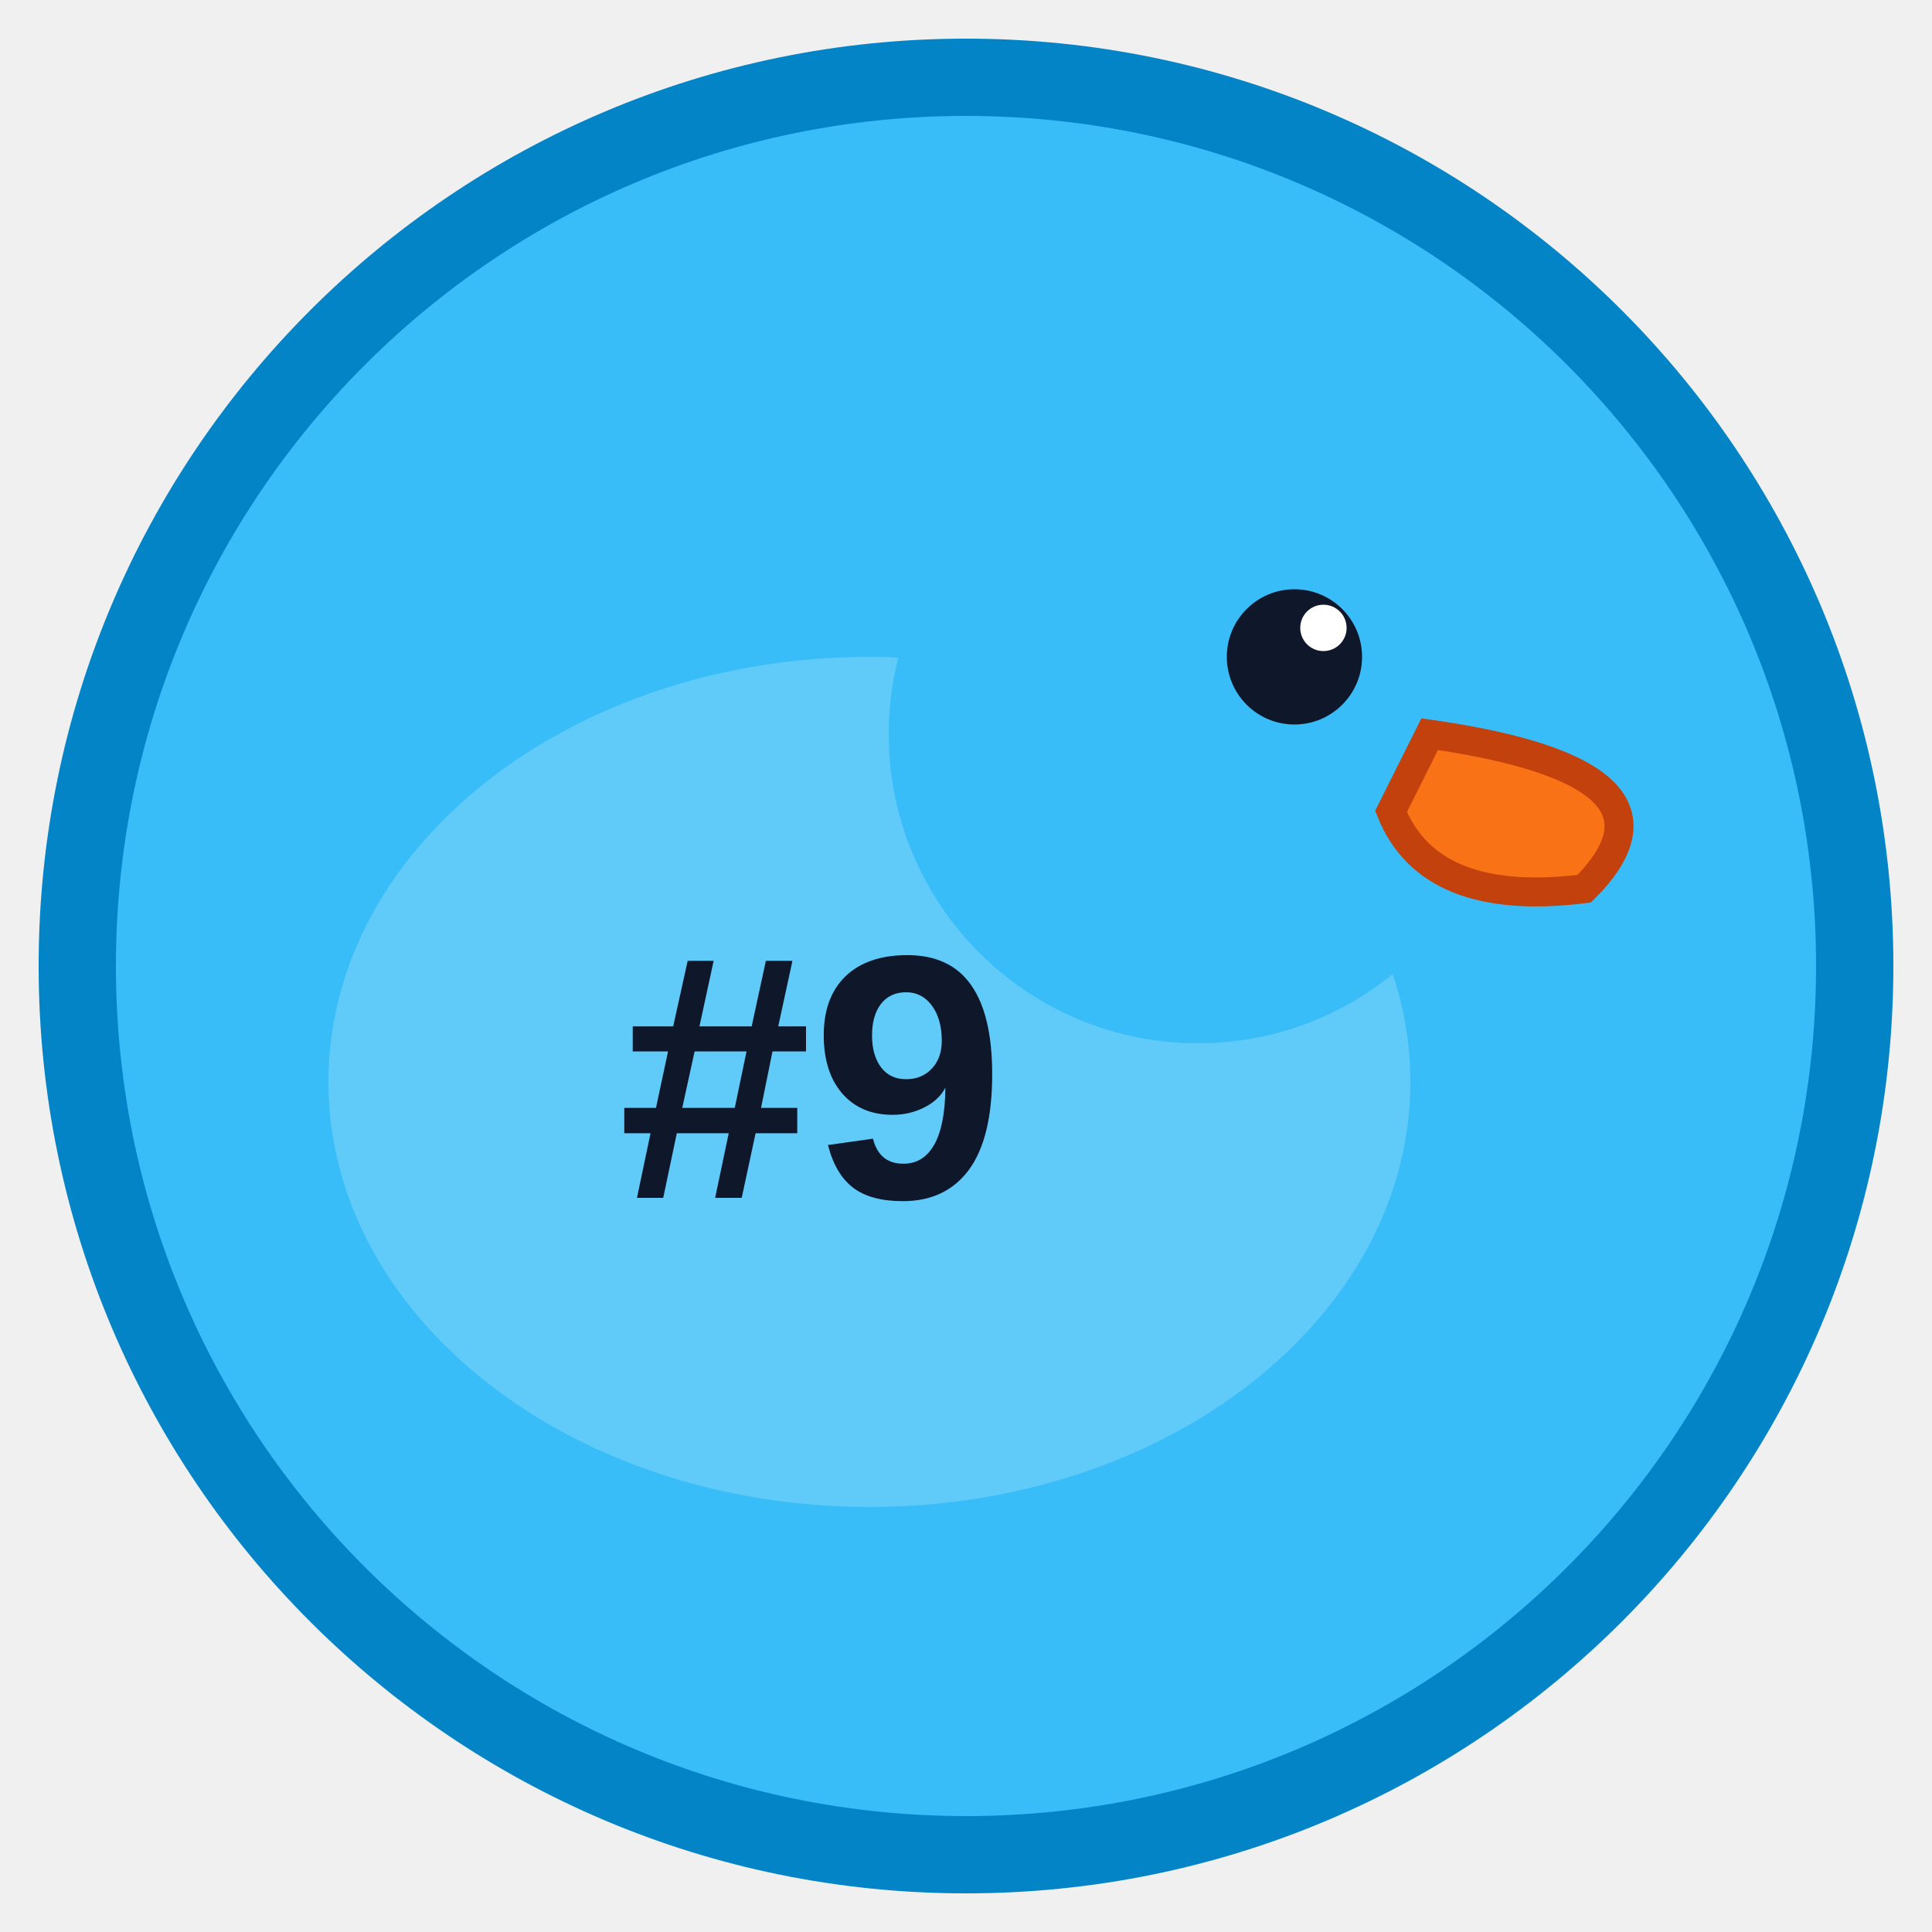
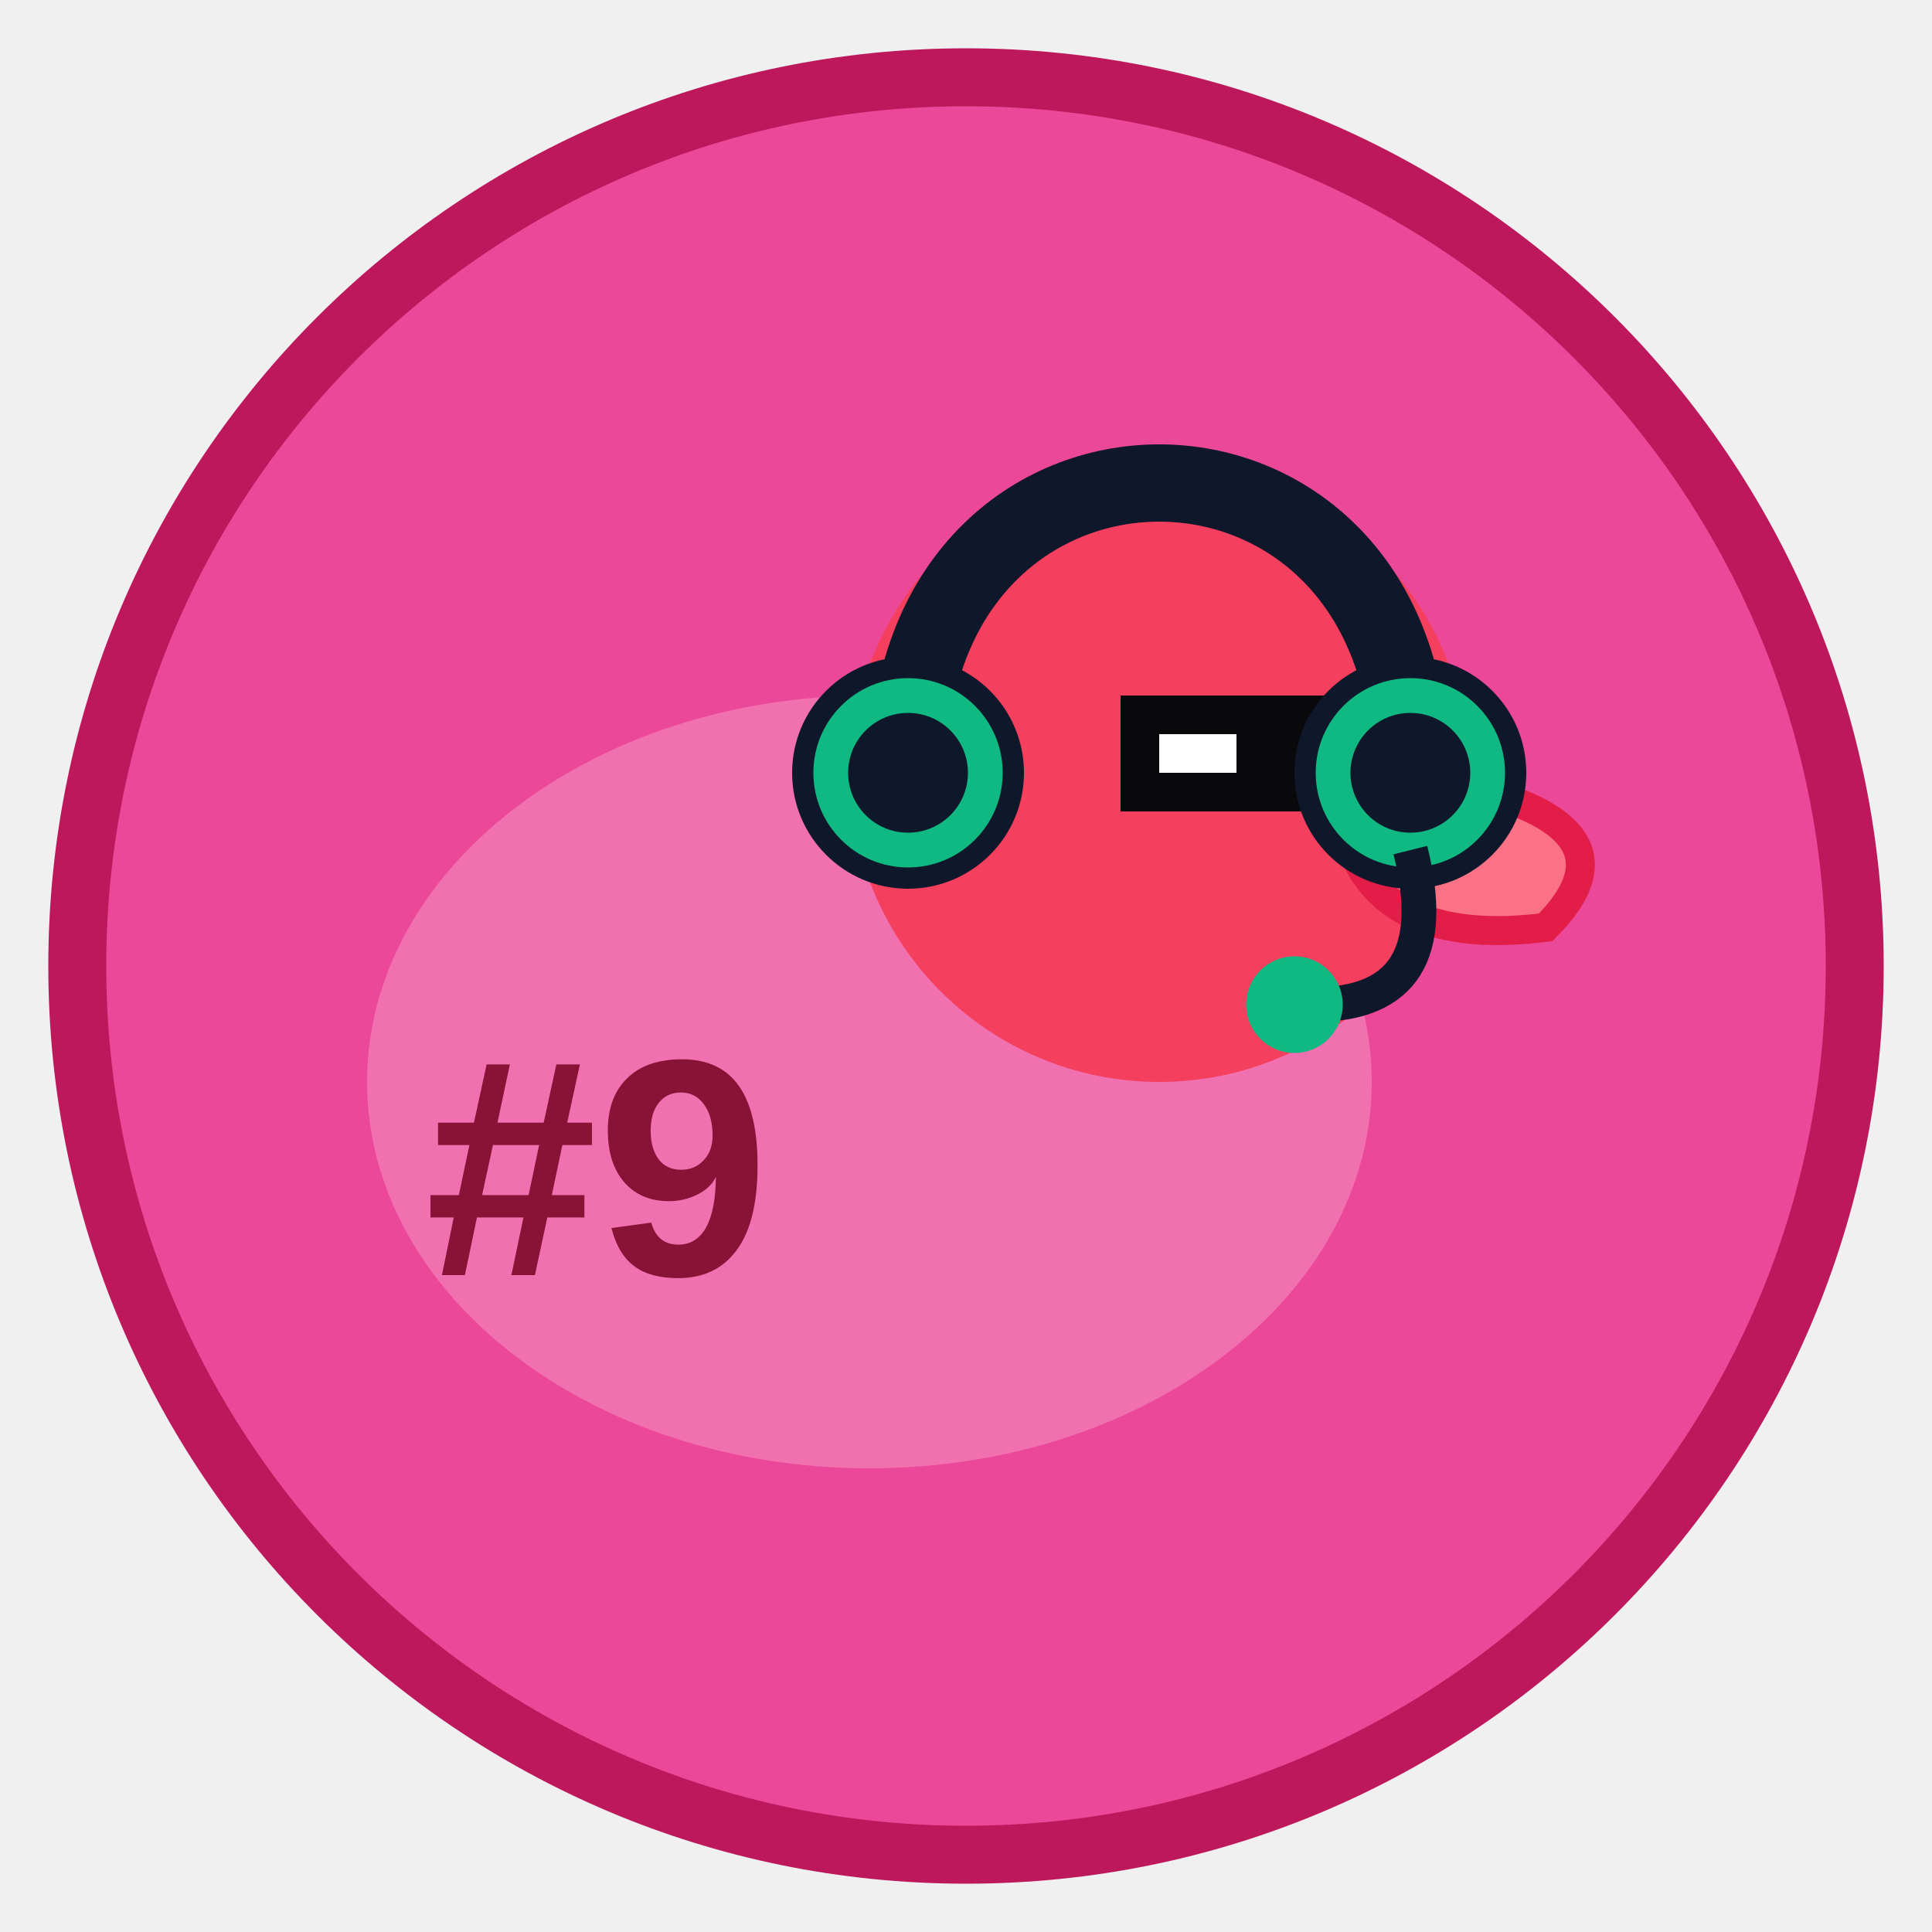
<svg xmlns="http://www.w3.org/2000/svg" viewBox="0 0 100 100" width="100" height="100">
-   <circle cx="50" cy="50" r="46" fill="#38BDF8" stroke="#0284C7" stroke-width="4" />
-   <ellipse cx="45" cy="56" rx="28" ry="22" fill="#FFFFFF" fill-opacity="0.2" />
-   <circle cx="62" cy="38" r="16" fill="#38BDF8" />
-   <circle cx="67" cy="34" r="3.5" fill="#0F172A" />
-   <circle cx="68.5" cy="32.5" r="1.2" fill="#FFFFFF" />
-   <path d="M74,38 Q88,40 82,46 Q74,47 72,42 Z" fill="#F97316" stroke="#C2410C" stroke-width="1.5" />
-   <text x="32" y="62" font-family="Arial, sans-serif" font-size="18" font-weight="bold" fill="#0F172A">#9</text>
+   <circle cx="50" cy="50" r="46" fill="#EC4899" stroke="#BE185D" stroke-width="3" />
+   <ellipse cx="45" cy="56" rx="26" ry="20" fill="#FBCFE8" fill-opacity="0.3" />
+   <circle cx="60" cy="40" r="16" fill="#F43F5E" />
+   <rect x="58" y="36" width="16" height="6" fill="#09090B" />
+   <rect x="60" y="38" width="4" height="2" fill="#FFFFFF" />
+   <rect x="68" y="38" width="4" height="2" fill="#FFFFFF" />
+   <path d="M72,40 Q86,42 80,48 Q72,49 70,44 Z" fill="#FB7185" stroke="#E11D48" stroke-width="1.5" />
+   <path d="M47,40 C47,20 73,20 73,40" fill="none" stroke="#0F172A" stroke-width="4" />
+   <circle cx="47" cy="40" r="6" fill="#0F172A" />
+   <circle cx="47" cy="40" r="4" fill="none" stroke="#10B981" stroke-width="1.8" />
+   <circle cx="73" cy="40" r="6" fill="#0F172A" />
+   <circle cx="73" cy="40" r="4" fill="none" stroke="#10B981" stroke-width="1.8" />
+   <path d="M73,44 Q75,52 68,52" fill="none" stroke="#0F172A" stroke-width="1.8" />
+   <circle cx="67" cy="52" r="2.5" fill="#10B981" />
+   <text x="22" y="66" font-family="'Plus Jakarta Sans', Arial, sans-serif" font-size="16" font-weight="900" fill="#881337">#9</text>
</svg>
